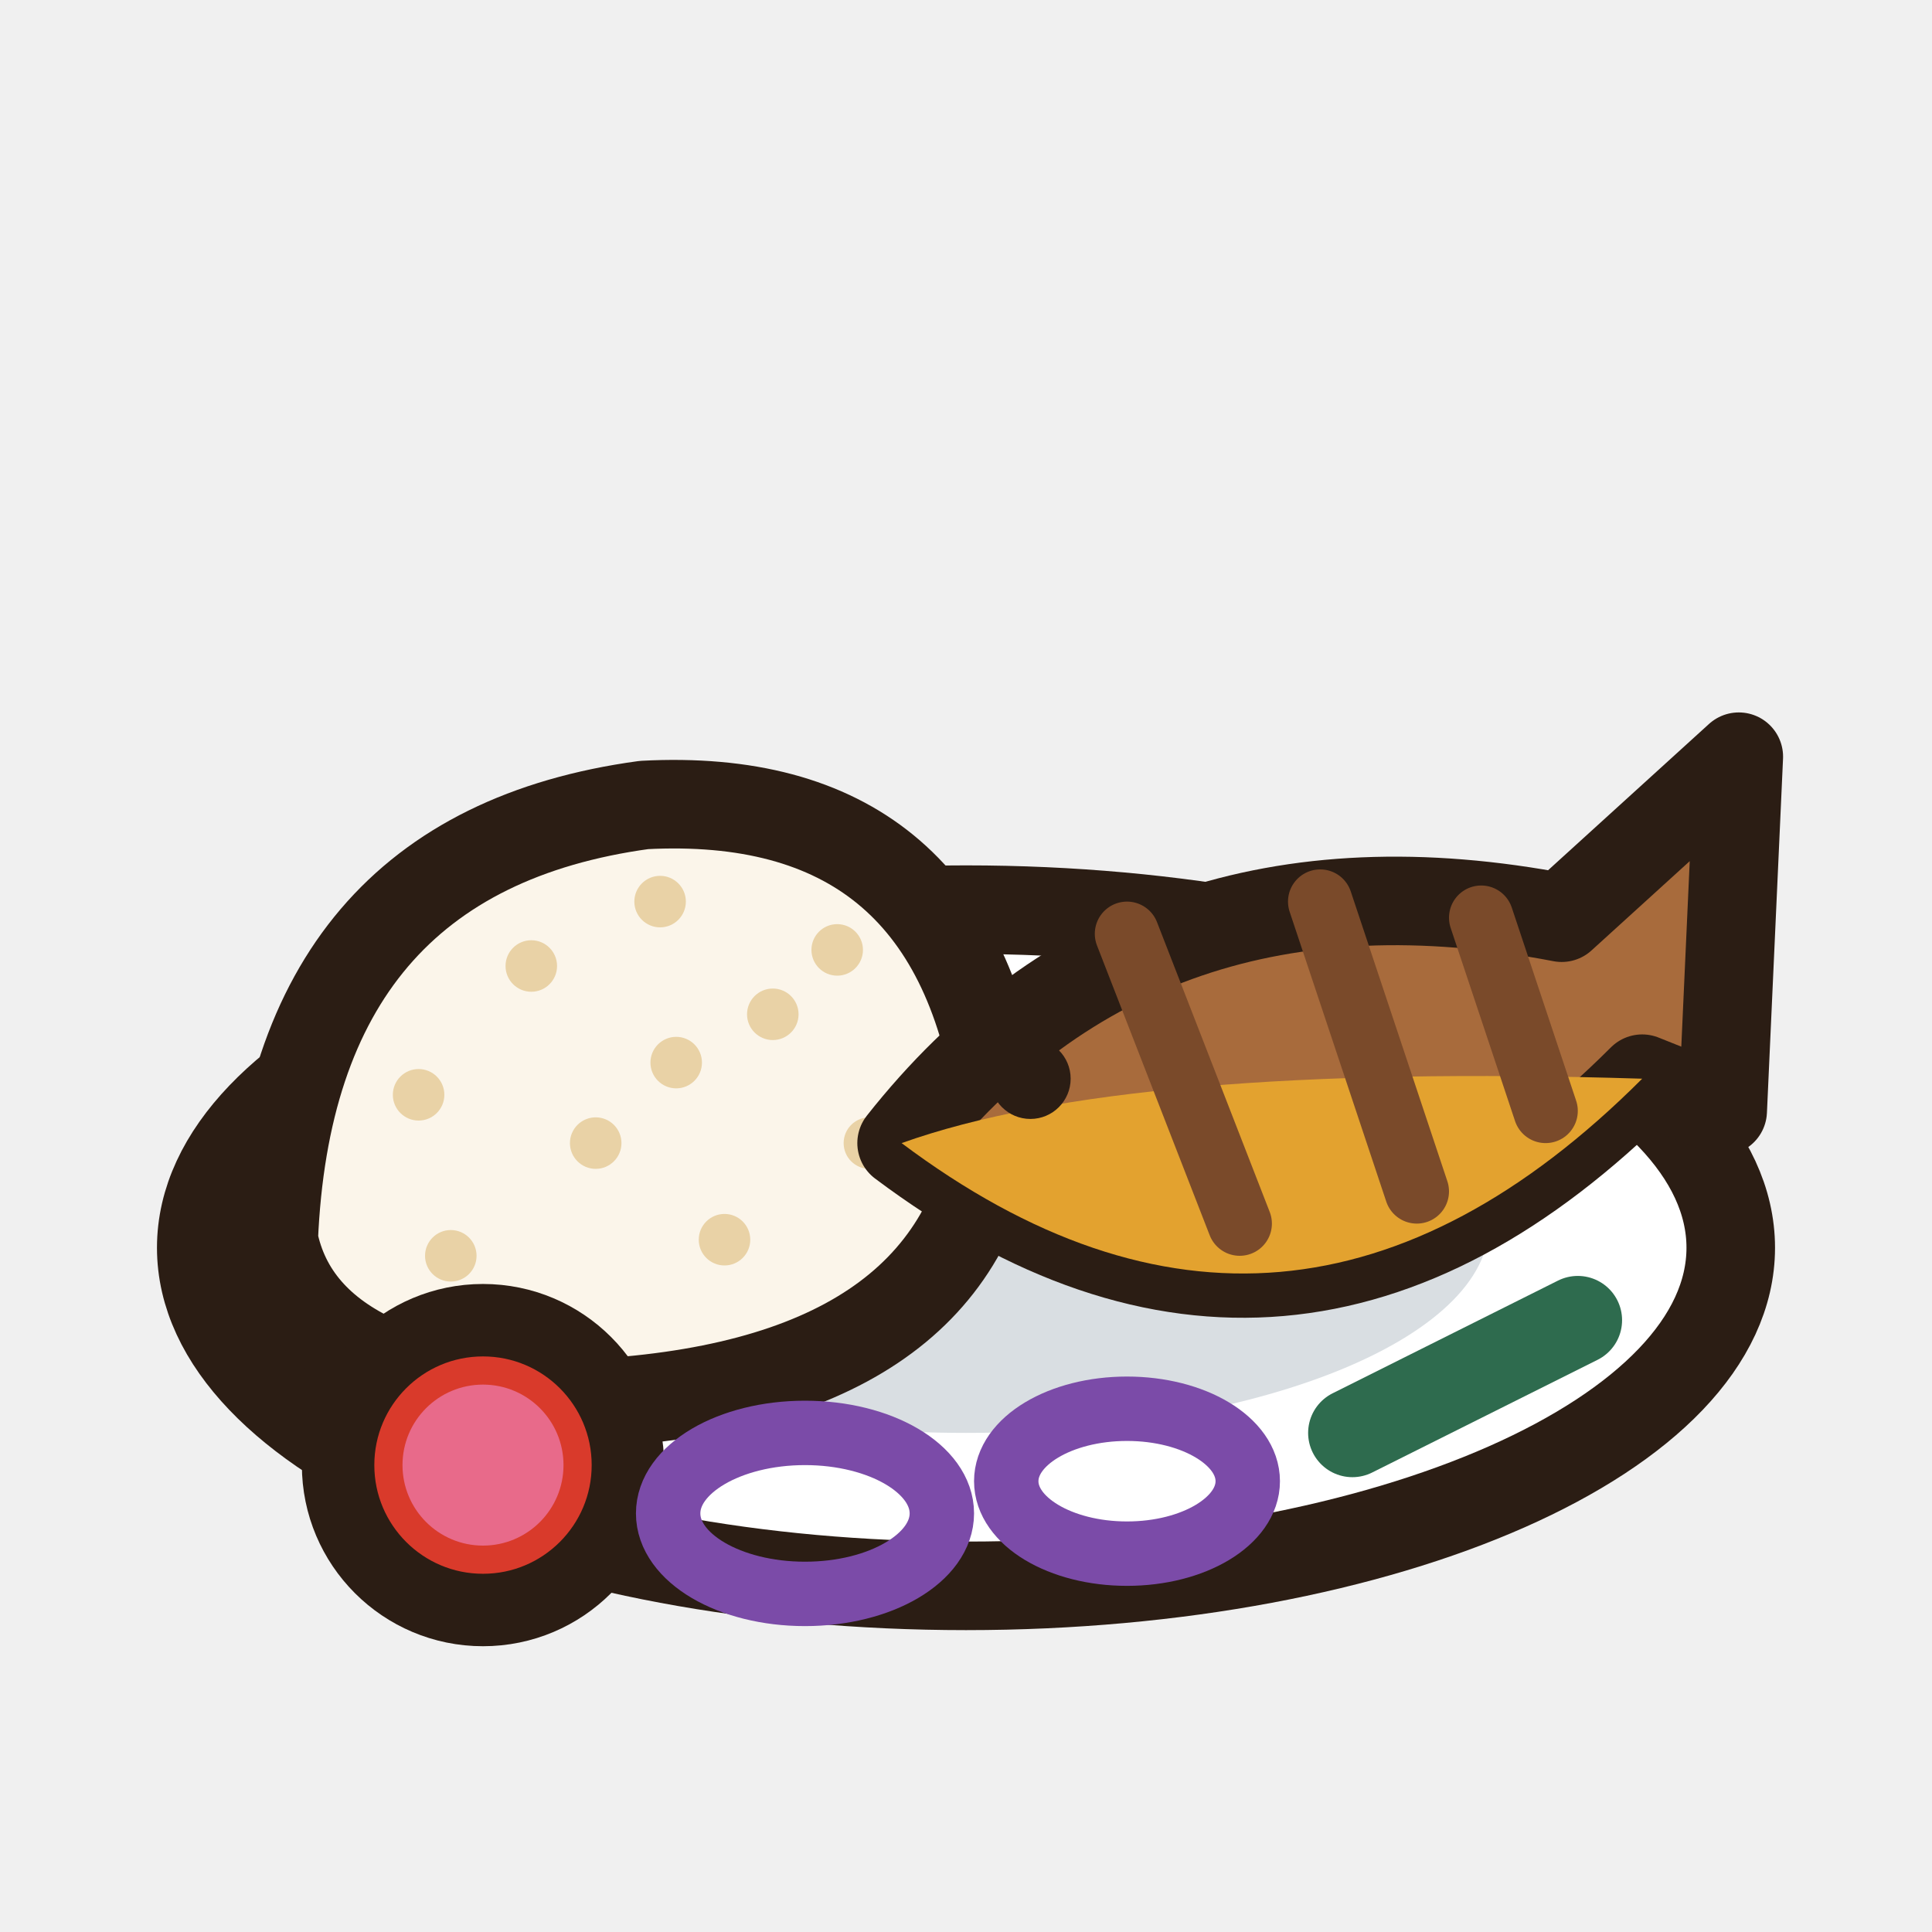
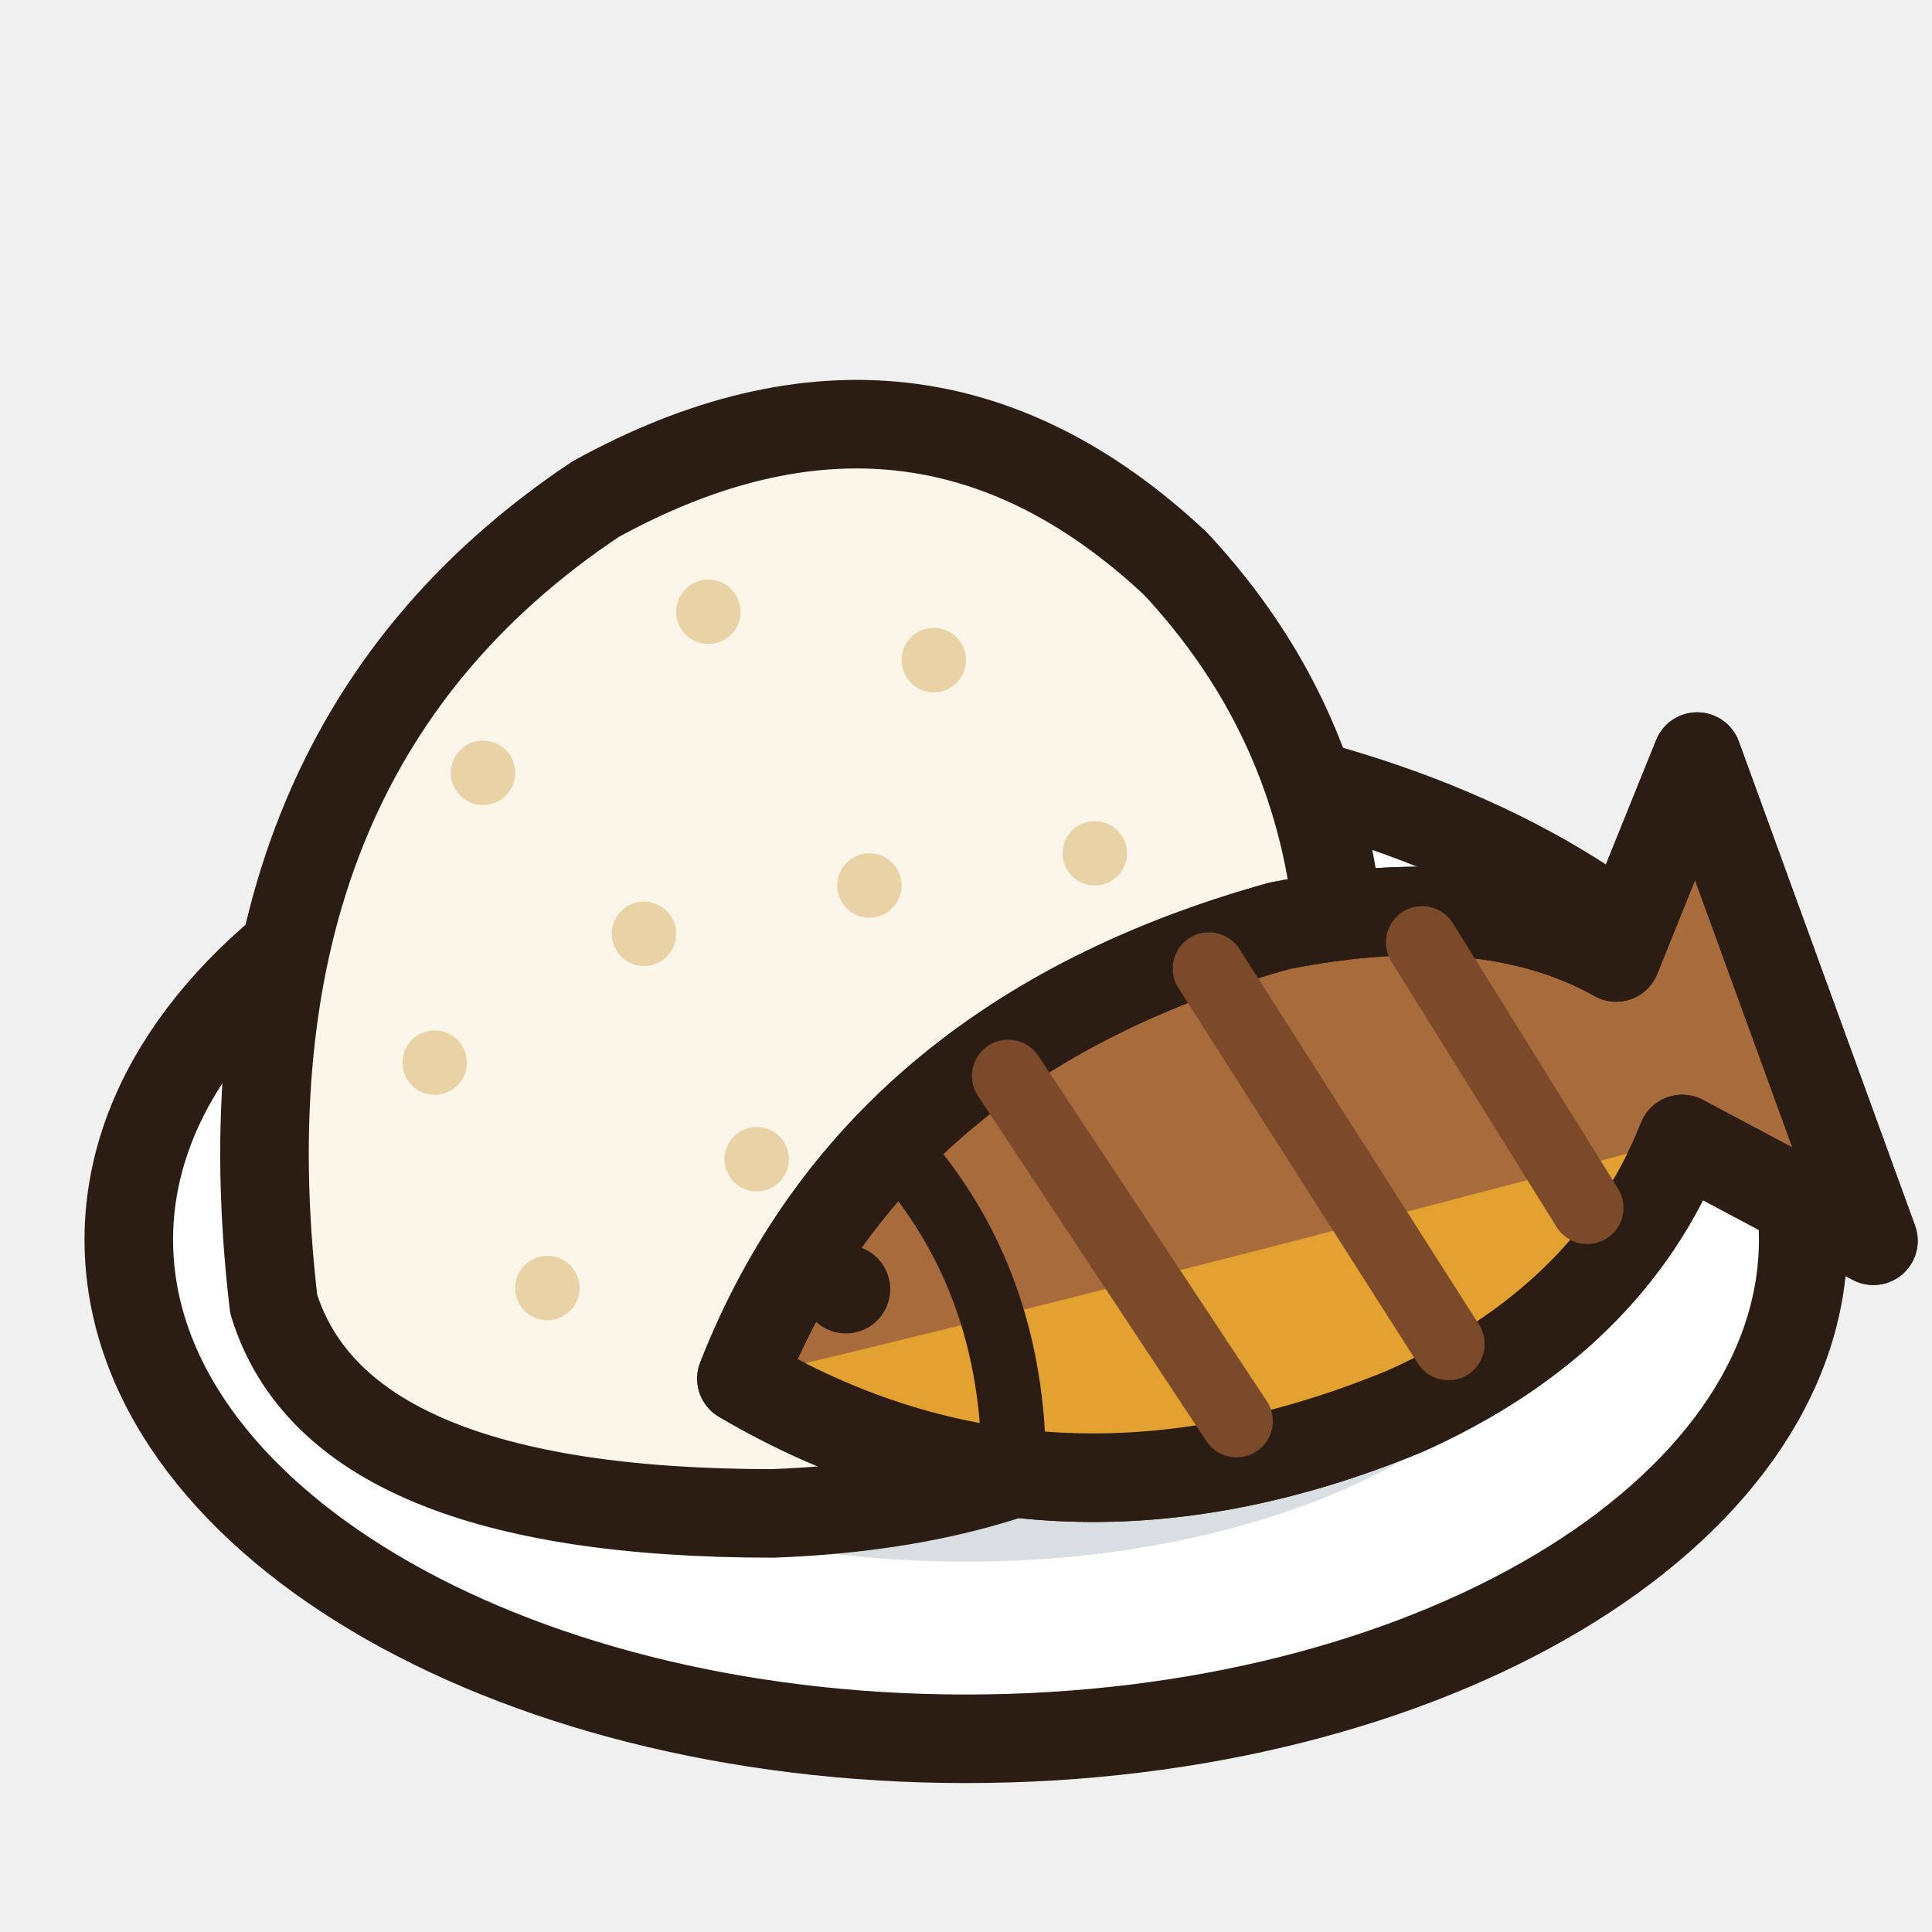
<svg xmlns="http://www.w3.org/2000/svg" width="24" height="24" viewBox="0 0 24 24" fill="none" stroke="currentColor" stroke-width="1.75" stroke-linecap="round" stroke-linejoin="round" class="afroicon afroicon-emoji-attieke afroicon-fill">
-   <ellipse cx="12" cy="15.5" rx="9.5" ry="4.2" fill="#FFFFFF" stroke="#2B1D14" stroke-width="1.1" />
-   <ellipse cx="12" cy="15.2" rx="6.5" ry="2.6" fill="#D9DEE2" stroke="none" />
-   <path d="M3.4 15.4Q3.6 10.6 8 10Q11.8 9.8 12.4 13.6Q12.2 17 7.8 17.4Q3.8 17.4 3.4 15.4Z" fill="#FBF5EA" stroke="#2B1D14" stroke-width="1.1" />
-   <circle cx="5.2" cy="13.6" r="0.32" fill="#E9D2A6" stroke="none" />
-   <circle cx="6.6" cy="12" r="0.32" fill="#E9D2A6" stroke="none" />
-   <circle cx="8.2" cy="11.2" r="0.32" fill="#E9D2A6" stroke="none" />
-   <circle cx="9.6" cy="12.6" r="0.32" fill="#E9D2A6" stroke="none" />
-   <circle cx="7.4" cy="14.2" r="0.32" fill="#E9D2A6" stroke="none" />
-   <circle cx="5.6" cy="15.6" r="0.32" fill="#E9D2A6" stroke="none" />
-   <circle cx="9" cy="15.4" r="0.32" fill="#E9D2A6" stroke="none" />
-   <circle cx="10.8" cy="14.2" r="0.32" fill="#E9D2A6" stroke="none" />
-   <circle cx="10.4" cy="11.8" r="0.32" fill="#E9D2A6" stroke="none" />
-   <circle cx="6.6" cy="16.4" r="0.32" fill="#E9D2A6" stroke="none" />
-   <circle cx="8.4" cy="13.2" r="0.32" fill="#E9D2A6" stroke="none" />
-   <path d="M11.2 14.2Q14.2 10.4 19.4 11.4L21.6 9.4L21.4 13.8L20.4 13.4Q16 17.8 11.2 14.2Z" fill="#A86B3C" stroke="#2B1D14" stroke-width="1.1" />
-   <path d="M11.2 14.2Q14 13.2 20.4 13.4Q16 17.8 11.2 14.2Z" fill="#E3A22F" stroke="none" />
-   <path d="M14 11.6L15.4 15.2M16.4 11.2L17.6 14.8M18.4 11.4L19.2 13.8" fill="none" stroke="#7A4A2A" stroke-width="0.8" />
-   <circle cx="12.8" cy="13.4" r="0.5" fill="#2B1D14" stroke="none" />
-   <circle cx="6" cy="18.2" r="1.8" fill="#D93A2B" stroke="#2B1D14" stroke-width="0.9" />
-   <circle cx="6" cy="18.2" r="1" fill="#E86A8A" stroke="none" />
-   <ellipse cx="10" cy="18.8" rx="1.7" ry="1" fill="none" stroke="#7B4BA8" stroke-width="0.8" />
-   <ellipse cx="14" cy="18.4" rx="1.5" ry="0.9" fill="none" stroke="#7B4BA8" stroke-width="0.8" />
-   <path d="M16.8 17.8L19.6 16.4" fill="none" stroke="#2E6B4E" stroke-width="1.1" />
+   <ellipse cx="12" cy="15.4" rx="10.4" ry="6.2" fill="#FFFFFF" stroke="#2B1D14" stroke-width="1.1" />
+   <ellipse cx="12" cy="15.2" rx="7.6" ry="4.2" fill="#D9DEE2" stroke="none" />
+   <path d="M3.4 16.2Q2.6 9.4 7.4 6.2Q11.4 4 14.6 7Q17.4 10 16.4 14.6Q15 18.6 9.6 18.8Q4.2 18.8 3.4 16.2Z" fill="#FBF5EA" stroke="#2B1D14" stroke-width="1.1" />
+   <circle cx="6" cy="9.6" r="0.4" fill="#E9D2A6" stroke="none" />
+   <circle cx="8.8" cy="7.6" r="0.4" fill="#E9D2A6" stroke="none" />
+   <circle cx="11.6" cy="8.2" r="0.4" fill="#E9D2A6" stroke="none" />
+   <circle cx="5.4" cy="13.2" r="0.4" fill="#E9D2A6" stroke="none" />
+   <circle cx="8" cy="11.6" r="0.4" fill="#E9D2A6" stroke="none" />
+   <circle cx="10.8" cy="11" r="0.4" fill="#E9D2A6" stroke="none" />
+   <circle cx="13.6" cy="10.6" r="0.4" fill="#E9D2A6" stroke="none" />
+   <circle cx="6.8" cy="16" r="0.4" fill="#E9D2A6" stroke="none" />
+   <circle cx="9.4" cy="14.4" r="0.4" fill="#E9D2A6" stroke="none" />
+   <circle cx="12.2" cy="13.8" r="0.4" fill="#E9D2A6" stroke="none" />
+   <g transform="rotate(-20 15.6 14.8)">
+     <path d="M8.8 14.8Q11.8 11.4 17 11.8Q19.6 12.2 20.8 13.6L22.6 11.6V18L20.8 16Q19.2 17.8 16.4 18Q11.6 18.2 8.8 14.8Z" fill="#A86B3C" stroke="#2B1D14" stroke-width="1.1" />
+     <path d="M8.8 14.8Q14 15.4 20.8 16Q19.2 17.8 16.4 18Q11.6 18.2 8.8 14.8Z" fill="#E3A22F" stroke="none" />
+     <path d="M8.8 14.8Q11.8 11.4 17 11.8Q19.6 12.2 20.8 13.6L22.6 11.6V18L20.8 16Q19.2 17.8 16.4 18Q11.6 18.2 8.8 14.8Z" fill="none" stroke="#2B1D14" stroke-width="1.1" />
+     <path d="M13.2 12.4L14.4 17.4M16 12L17.2 17.4M18.6 12.6L19.4 16.4" fill="none" stroke="#7A4A2A" stroke-width="0.9" />
+     <path d="M11.6 12.8Q12.4 14.8 11.6 17" fill="none" stroke="#2B1D14" stroke-width="0.8" />
+     <circle cx="10.4" cy="14.2" r="0.55" fill="#2B1D14" stroke="none" />
+   </g>
</svg>
